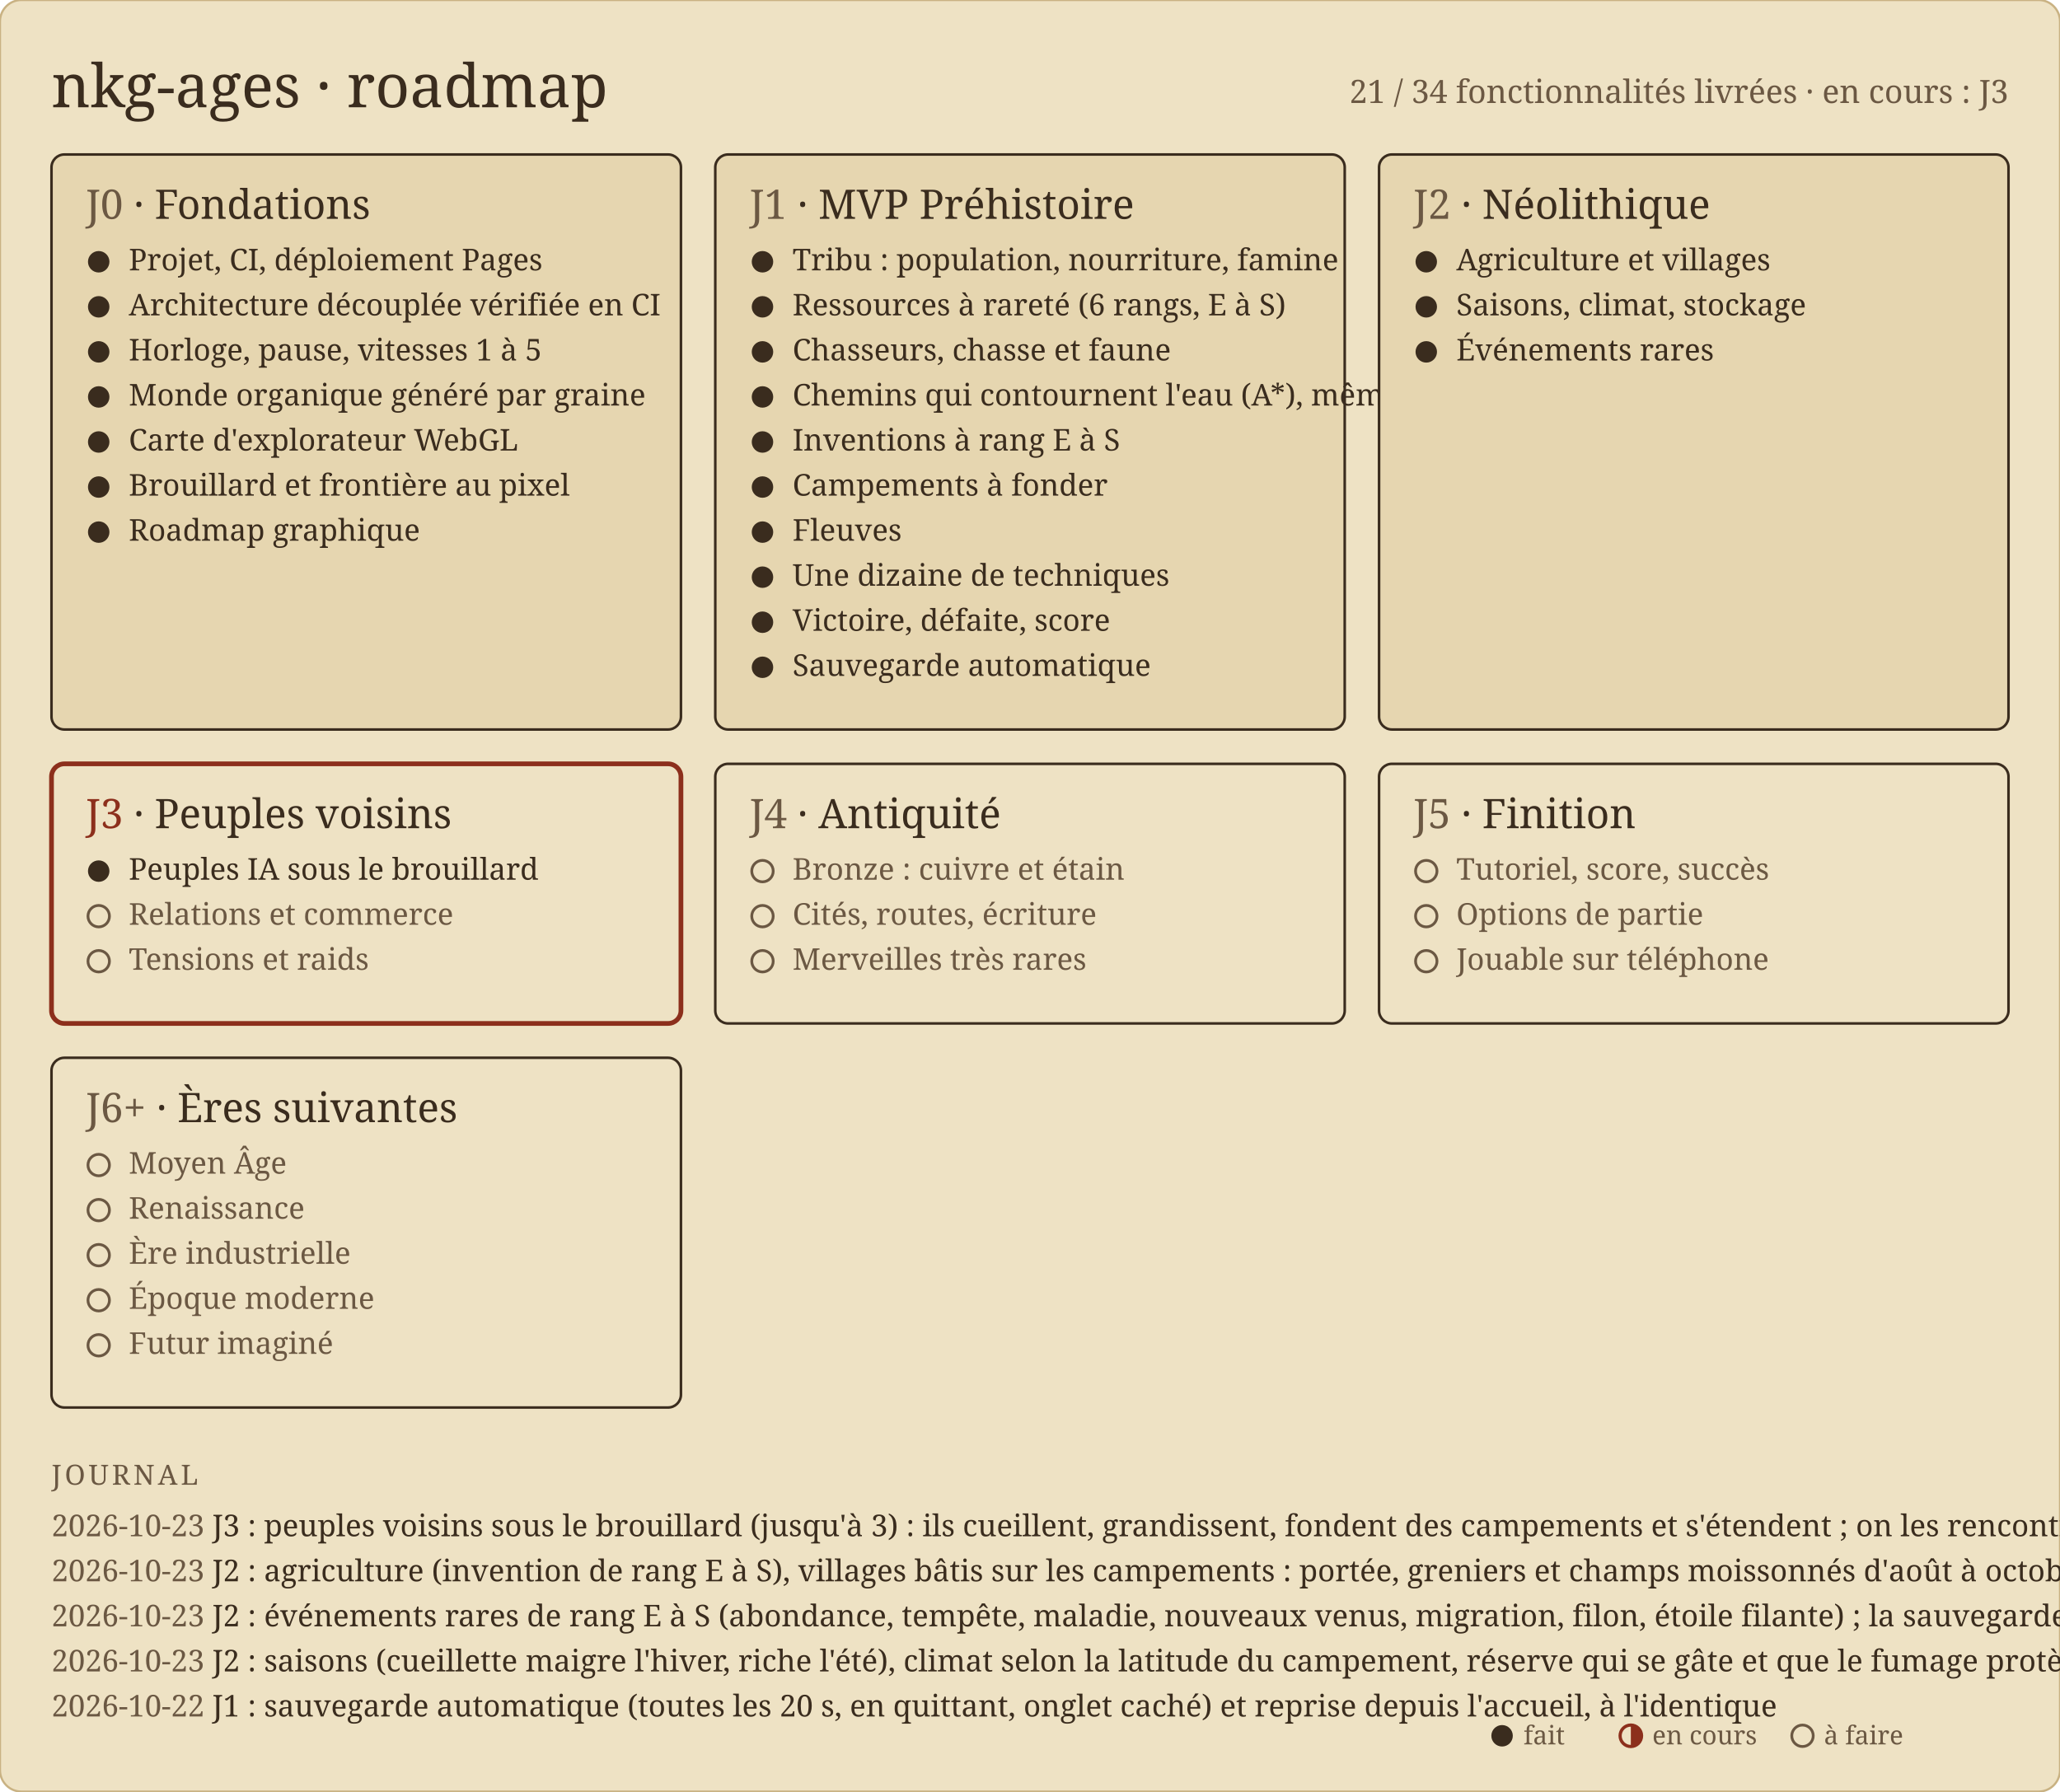
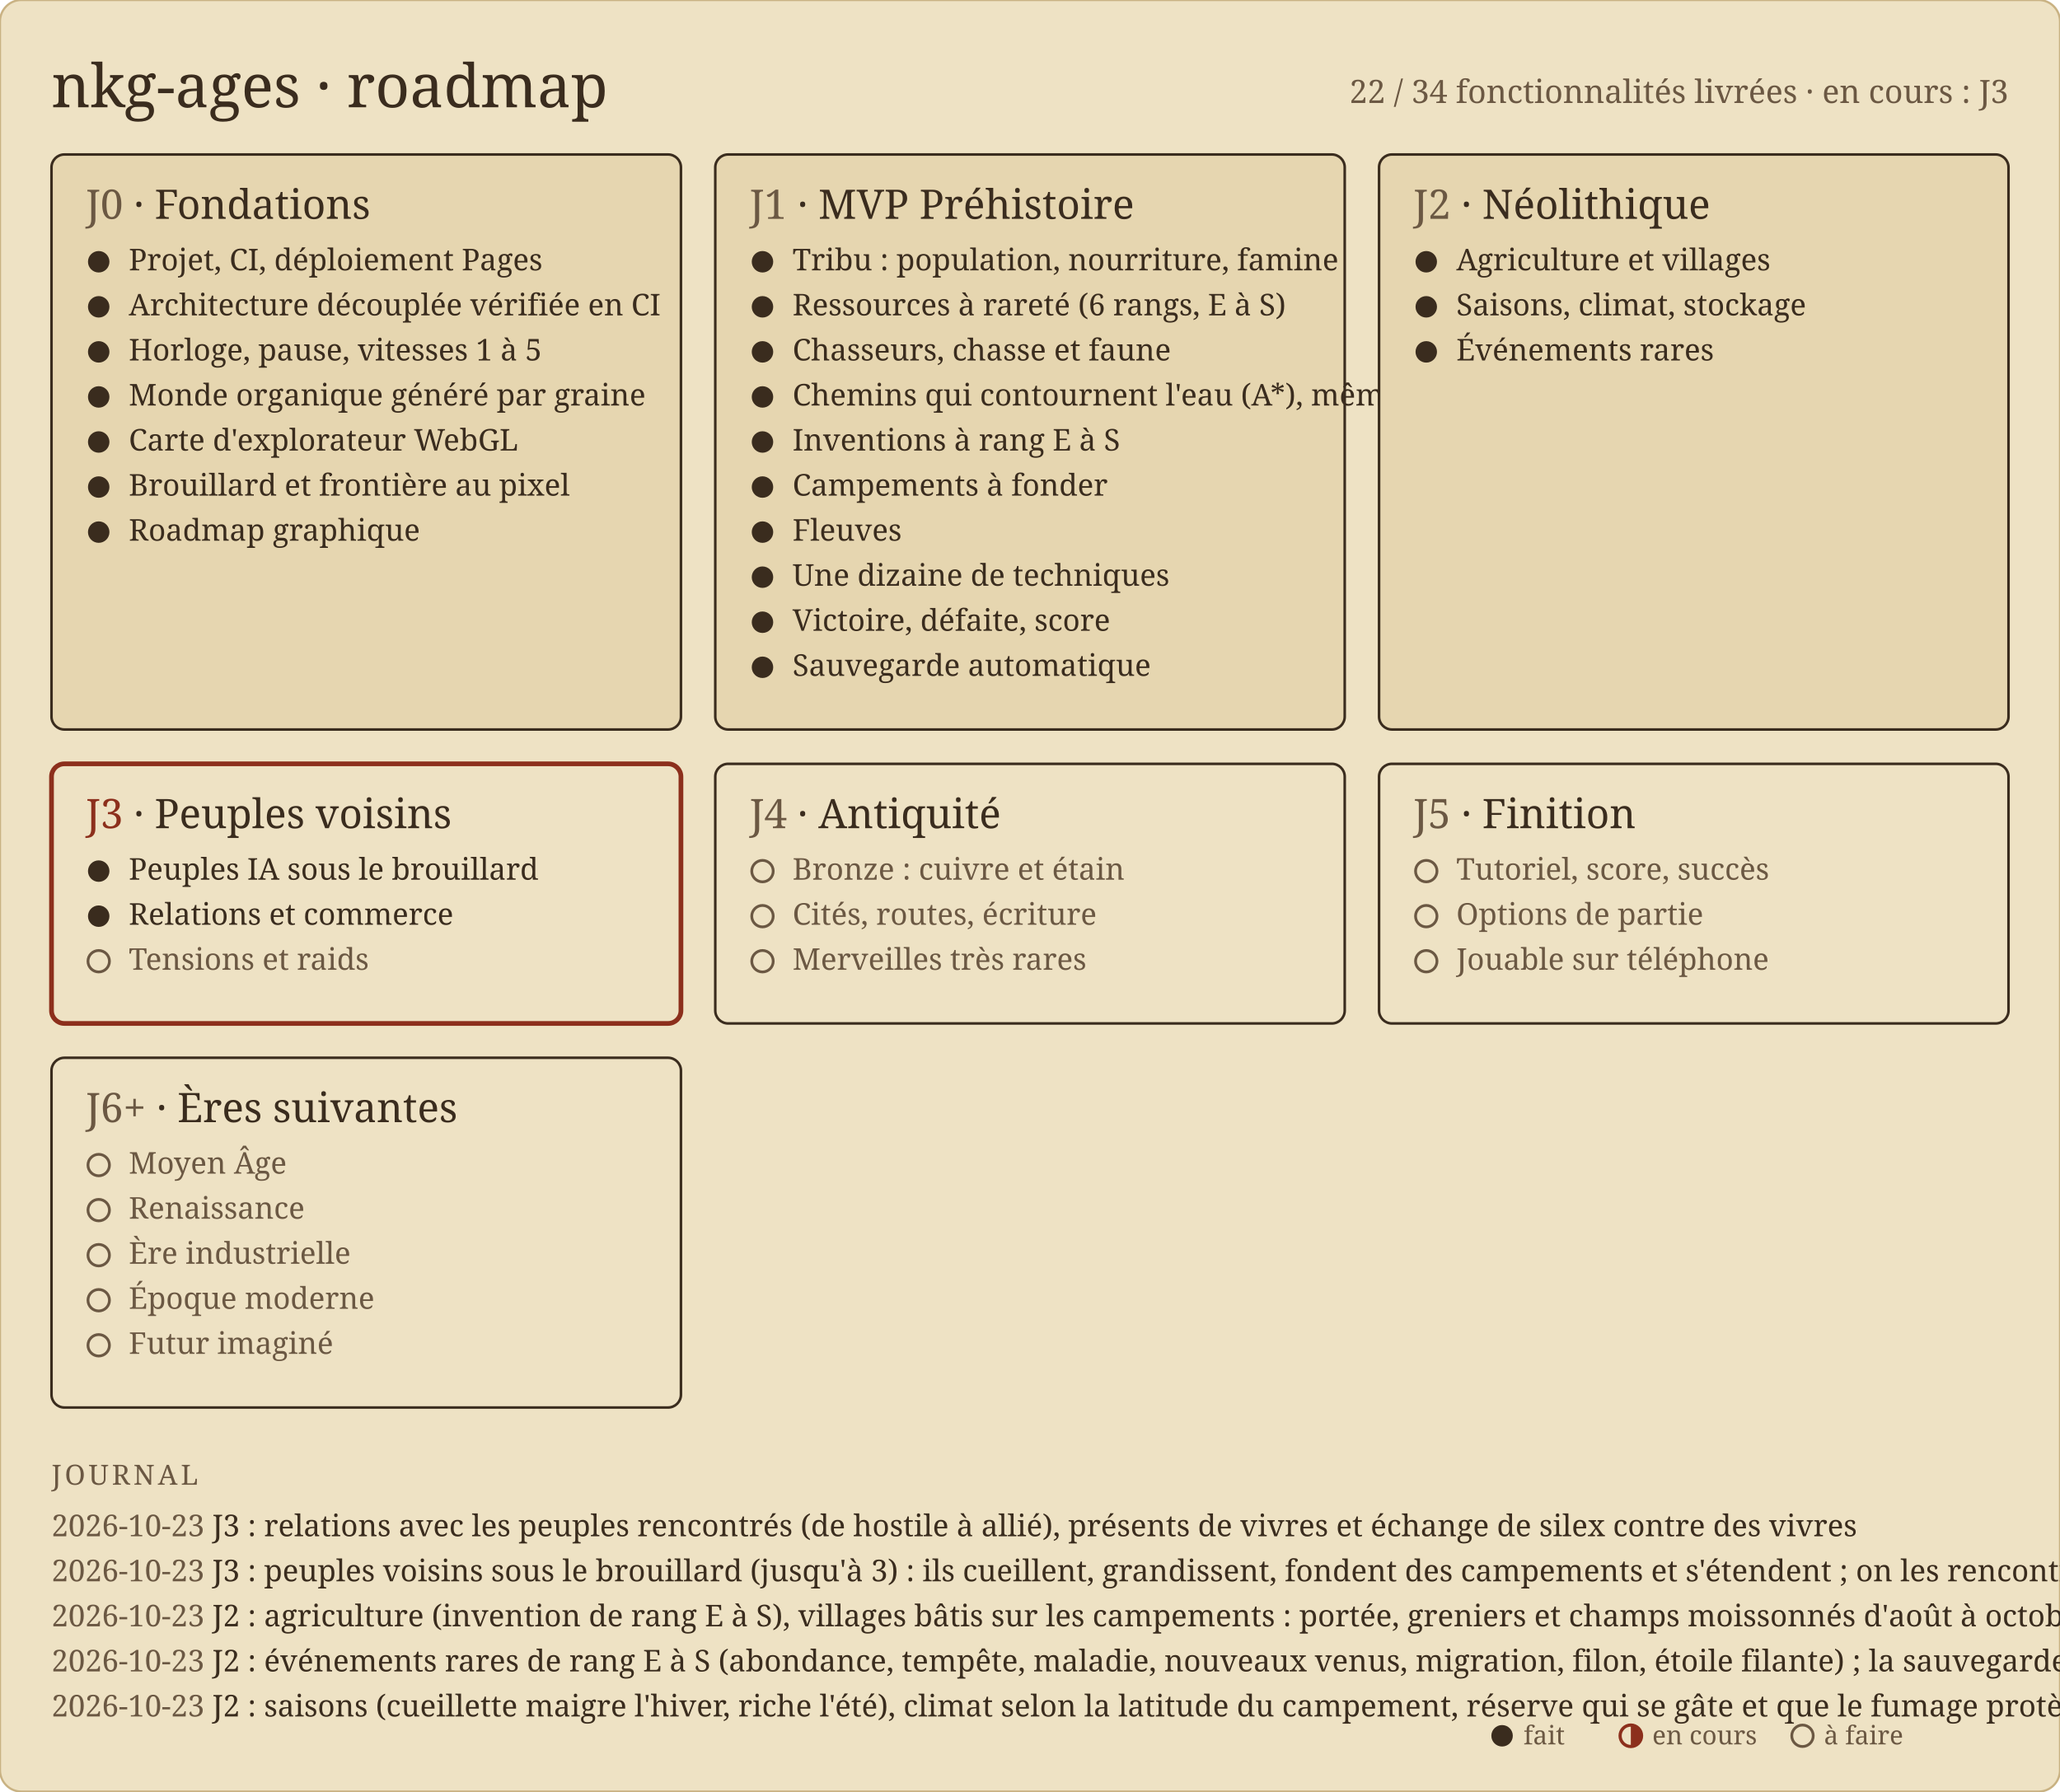
<svg xmlns="http://www.w3.org/2000/svg" viewBox="0 0 960 835" width="960" height="835" font-family="Georgia, 'Iowan Old Style', serif" role="img" aria-label="Roadmap de nkg-ages">
  <rect width="960" height="835" rx="10" fill="#eee2c4" stroke="#c9b283" />
  <text x="24" y="50" font-size="28" fill="#3a2c1e">nkg-ages · roadmap</text>
-   <text x="936" y="48" font-size="15" text-anchor="end" fill="#6b5843">21 / 34 fonctionnalités livrées · en cours : J3</text>
+   <text x="936" y="48" font-size="15" text-anchor="end" fill="#6b5843">22 / 34 fonctionnalités livrées · en cours : J3</text>
  <g>
    <rect x="24" y="72" width="293.333" height="268" rx="6" fill="#e6d6b0" stroke="#3a2c1e" stroke-width="1.2" />
    <text x="40" y="102" font-size="19" fill="#3a2c1e">
      <tspan fill="#6b5843">J0</tspan> · Fondations</text>
    <circle cx="46" cy="122" r="5" fill="#3a2c1e" />
    <text x="60" y="126" font-size="14" fill="#3a2c1e">Projet, CI, déploiement Pages</text>
    <circle cx="46" cy="143" r="5" fill="#3a2c1e" />
    <text x="60" y="147" font-size="14" fill="#3a2c1e">Architecture découplée vérifiée en CI</text>
    <circle cx="46" cy="164" r="5" fill="#3a2c1e" />
    <text x="60" y="168" font-size="14" fill="#3a2c1e">Horloge, pause, vitesses 1 à 5</text>
    <circle cx="46" cy="185" r="5" fill="#3a2c1e" />
    <text x="60" y="189" font-size="14" fill="#3a2c1e">Monde organique généré par graine</text>
    <circle cx="46" cy="206" r="5" fill="#3a2c1e" />
    <text x="60" y="210" font-size="14" fill="#3a2c1e">Carte d'explorateur WebGL</text>
    <circle cx="46" cy="227" r="5" fill="#3a2c1e" />
    <text x="60" y="231" font-size="14" fill="#3a2c1e">Brouillard et frontière au pixel</text>
    <circle cx="46" cy="248" r="5" fill="#3a2c1e" />
    <text x="60" y="252" font-size="14" fill="#3a2c1e">Roadmap graphique</text>
  </g>
  <g>
    <rect x="333.333" y="72" width="293.333" height="268" rx="6" fill="#e6d6b0" stroke="#3a2c1e" stroke-width="1.2" />
    <text x="349.333" y="102" font-size="19" fill="#3a2c1e">
      <tspan fill="#6b5843">J1</tspan> · MVP Préhistoire</text>
    <circle cx="355.333" cy="122" r="5" fill="#3a2c1e" />
    <text x="369.333" y="126" font-size="14" fill="#3a2c1e">Tribu : population, nourriture, famine</text>
    <circle cx="355.333" cy="143" r="5" fill="#3a2c1e" />
    <text x="369.333" y="147" font-size="14" fill="#3a2c1e">Ressources à rareté (6 rangs, E à S)</text>
    <circle cx="355.333" cy="164" r="5" fill="#3a2c1e" />
    <text x="369.333" y="168" font-size="14" fill="#3a2c1e">Chasseurs, chasse et faune</text>
    <circle cx="355.333" cy="185" r="5" fill="#3a2c1e" />
    <text x="369.333" y="189" font-size="14" fill="#3a2c1e">Chemins qui contournent l'eau (A*), même dans le brouillard</text>
    <circle cx="355.333" cy="206" r="5" fill="#3a2c1e" />
    <text x="369.333" y="210" font-size="14" fill="#3a2c1e">Inventions à rang E à S</text>
    <circle cx="355.333" cy="227" r="5" fill="#3a2c1e" />
    <text x="369.333" y="231" font-size="14" fill="#3a2c1e">Campements à fonder</text>
    <circle cx="355.333" cy="248" r="5" fill="#3a2c1e" />
    <text x="369.333" y="252" font-size="14" fill="#3a2c1e">Fleuves</text>
    <circle cx="355.333" cy="269" r="5" fill="#3a2c1e" />
    <text x="369.333" y="273" font-size="14" fill="#3a2c1e">Une dizaine de techniques</text>
    <circle cx="355.333" cy="290" r="5" fill="#3a2c1e" />
    <text x="369.333" y="294" font-size="14" fill="#3a2c1e">Victoire, défaite, score</text>
    <circle cx="355.333" cy="311" r="5" fill="#3a2c1e" />
    <text x="369.333" y="315" font-size="14" fill="#3a2c1e">Sauvegarde automatique</text>
  </g>
  <g>
    <rect x="642.667" y="72" width="293.333" height="268" rx="6" fill="#e6d6b0" stroke="#3a2c1e" stroke-width="1.2" />
    <text x="658.667" y="102" font-size="19" fill="#3a2c1e">
      <tspan fill="#6b5843">J2</tspan> · Néolithique</text>
    <circle cx="664.667" cy="122" r="5" fill="#3a2c1e" />
    <text x="678.667" y="126" font-size="14" fill="#3a2c1e">Agriculture et villages</text>
    <circle cx="664.667" cy="143" r="5" fill="#3a2c1e" />
    <text x="678.667" y="147" font-size="14" fill="#3a2c1e">Saisons, climat, stockage</text>
    <circle cx="664.667" cy="164" r="5" fill="#3a2c1e" />
    <text x="678.667" y="168" font-size="14" fill="#3a2c1e">Événements rares</text>
  </g>
  <g>
    <rect x="24" y="356" width="293.333" height="121" rx="6" fill="#eee2c4" stroke="#8c2f1c" stroke-width="2.2" />
    <text x="40" y="386" font-size="19" fill="#3a2c1e">
      <tspan fill="#8c2f1c">J3</tspan> · Peuples voisins</text>
    <circle cx="46" cy="406" r="5" fill="#3a2c1e" />
    <text x="60" y="410" font-size="14" fill="#3a2c1e">Peuples IA sous le brouillard</text>
-     <circle cx="46" cy="427" r="5" fill="none" stroke="#6b5843" stroke-width="1.3" />
-     <text x="60" y="431" font-size="14" fill="#6b5843">Relations et commerce</text>
+     <circle cx="46" cy="427" r="5" fill="#3a2c1e" />
+     <text x="60" y="431" font-size="14" fill="#3a2c1e">Relations et commerce</text>
    <circle cx="46" cy="448" r="5" fill="none" stroke="#6b5843" stroke-width="1.3" />
    <text x="60" y="452" font-size="14" fill="#6b5843">Tensions et raids</text>
  </g>
  <g>
    <rect x="333.333" y="356" width="293.333" height="121" rx="6" fill="#eee2c4" stroke="#3a2c1e" stroke-width="1.2" />
    <text x="349.333" y="386" font-size="19" fill="#3a2c1e">
      <tspan fill="#6b5843">J4</tspan> · Antiquité</text>
    <circle cx="355.333" cy="406" r="5" fill="none" stroke="#6b5843" stroke-width="1.3" />
    <text x="369.333" y="410" font-size="14" fill="#6b5843">Bronze : cuivre et étain</text>
    <circle cx="355.333" cy="427" r="5" fill="none" stroke="#6b5843" stroke-width="1.3" />
    <text x="369.333" y="431" font-size="14" fill="#6b5843">Cités, routes, écriture</text>
    <circle cx="355.333" cy="448" r="5" fill="none" stroke="#6b5843" stroke-width="1.3" />
    <text x="369.333" y="452" font-size="14" fill="#6b5843">Merveilles très rares</text>
  </g>
  <g>
    <rect x="642.667" y="356" width="293.333" height="121" rx="6" fill="#eee2c4" stroke="#3a2c1e" stroke-width="1.2" />
    <text x="658.667" y="386" font-size="19" fill="#3a2c1e">
      <tspan fill="#6b5843">J5</tspan> · Finition</text>
    <circle cx="664.667" cy="406" r="5" fill="none" stroke="#6b5843" stroke-width="1.3" />
    <text x="678.667" y="410" font-size="14" fill="#6b5843">Tutoriel, score, succès</text>
    <circle cx="664.667" cy="427" r="5" fill="none" stroke="#6b5843" stroke-width="1.3" />
    <text x="678.667" y="431" font-size="14" fill="#6b5843">Options de partie</text>
    <circle cx="664.667" cy="448" r="5" fill="none" stroke="#6b5843" stroke-width="1.3" />
    <text x="678.667" y="452" font-size="14" fill="#6b5843">Jouable sur téléphone</text>
  </g>
  <g>
    <rect x="24" y="493" width="293.333" height="163" rx="6" fill="#eee2c4" stroke="#3a2c1e" stroke-width="1.2" />
    <text x="40" y="523" font-size="19" fill="#3a2c1e">
      <tspan fill="#6b5843">J6+</tspan> · Ères suivantes</text>
    <circle cx="46" cy="543" r="5" fill="none" stroke="#6b5843" stroke-width="1.3" />
    <text x="60" y="547" font-size="14" fill="#6b5843">Moyen Âge</text>
    <circle cx="46" cy="564" r="5" fill="none" stroke="#6b5843" stroke-width="1.3" />
    <text x="60" y="568" font-size="14" fill="#6b5843">Renaissance</text>
    <circle cx="46" cy="585" r="5" fill="none" stroke="#6b5843" stroke-width="1.3" />
    <text x="60" y="589" font-size="14" fill="#6b5843">Ère industrielle</text>
    <circle cx="46" cy="606" r="5" fill="none" stroke="#6b5843" stroke-width="1.3" />
    <text x="60" y="610" font-size="14" fill="#6b5843">Époque moderne</text>
    <circle cx="46" cy="627" r="5" fill="none" stroke="#6b5843" stroke-width="1.3" />
    <text x="60" y="631" font-size="14" fill="#6b5843">Futur imaginé</text>
  </g>
  <text x="24" y="692" font-size="13" letter-spacing="1.5" fill="#6b5843">JOURNAL</text>
  <text x="24" y="716" font-size="14" fill="#3a2c1e">
+     <tspan fill="#6b5843">2026-10-23</tspan>  J3 : relations avec les peuples rencontrés (de hostile à allié), présents de vivres et échange de silex contre des vivres</text>
+   <text x="24" y="737" font-size="14" fill="#3a2c1e">
    <tspan fill="#6b5843">2026-10-23</tspan>  J3 : peuples voisins sous le brouillard (jusqu'à 3) : ils cueillent, grandissent, fondent des campements et s'étendent ; on les rencontre en explorant, leurs frontières sont tracées à l'encre d'ardoise</text>
-   <text x="24" y="737" font-size="14" fill="#3a2c1e">
+   <text x="24" y="758" font-size="14" fill="#3a2c1e">
    <tspan fill="#6b5843">2026-10-23</tspan>  J2 : agriculture (invention de rang E à S), villages bâtis sur les campements : portée, greniers et champs moissonnés d'août à octobre selon la fertilité</text>
-   <text x="24" y="758" font-size="14" fill="#3a2c1e">
+   <text x="24" y="779" font-size="14" fill="#3a2c1e">
    <tspan fill="#6b5843">2026-10-23</tspan>  J2 : événements rares de rang E à S (abondance, tempête, maladie, nouveaux venus, migration, filon, étoile filante) ; la sauvegarde vérifie l'empreinte du monde</text>
-   <text x="24" y="779" font-size="14" fill="#3a2c1e">
+   <text x="24" y="800" font-size="14" fill="#3a2c1e">
    <tspan fill="#6b5843">2026-10-23</tspan>  J2 : saisons (cueillette maigre l'hiver, riche l'été), climat selon la latitude du campement, réserve qui se gâte et que le fumage protège</text>
-   <text x="24" y="800" font-size="14" fill="#3a2c1e">
-     <tspan fill="#6b5843">2026-10-22</tspan>  J1 : sauvegarde automatique (toutes les 20 s, en quittant, onglet caché) et reprise depuis l'accueil, à l'identique</text>
  <circle cx="700" cy="809" r="5" fill="#3a2c1e" />
  <text x="710" y="813" font-size="12" fill="#6b5843">fait</text>
  <circle cx="760" cy="809" r="5" fill="none" stroke="#8c2f1c" stroke-width="1.5" />
  <path d="M760 804a5 5 0 0 1 0 10z" fill="#8c2f1c" />
  <text x="770" y="813" font-size="12" fill="#6b5843">en cours</text>
  <circle cx="840" cy="809" r="5" fill="none" stroke="#6b5843" stroke-width="1.3" />
  <text x="850" y="813" font-size="12" fill="#6b5843">à faire</text>
</svg>
